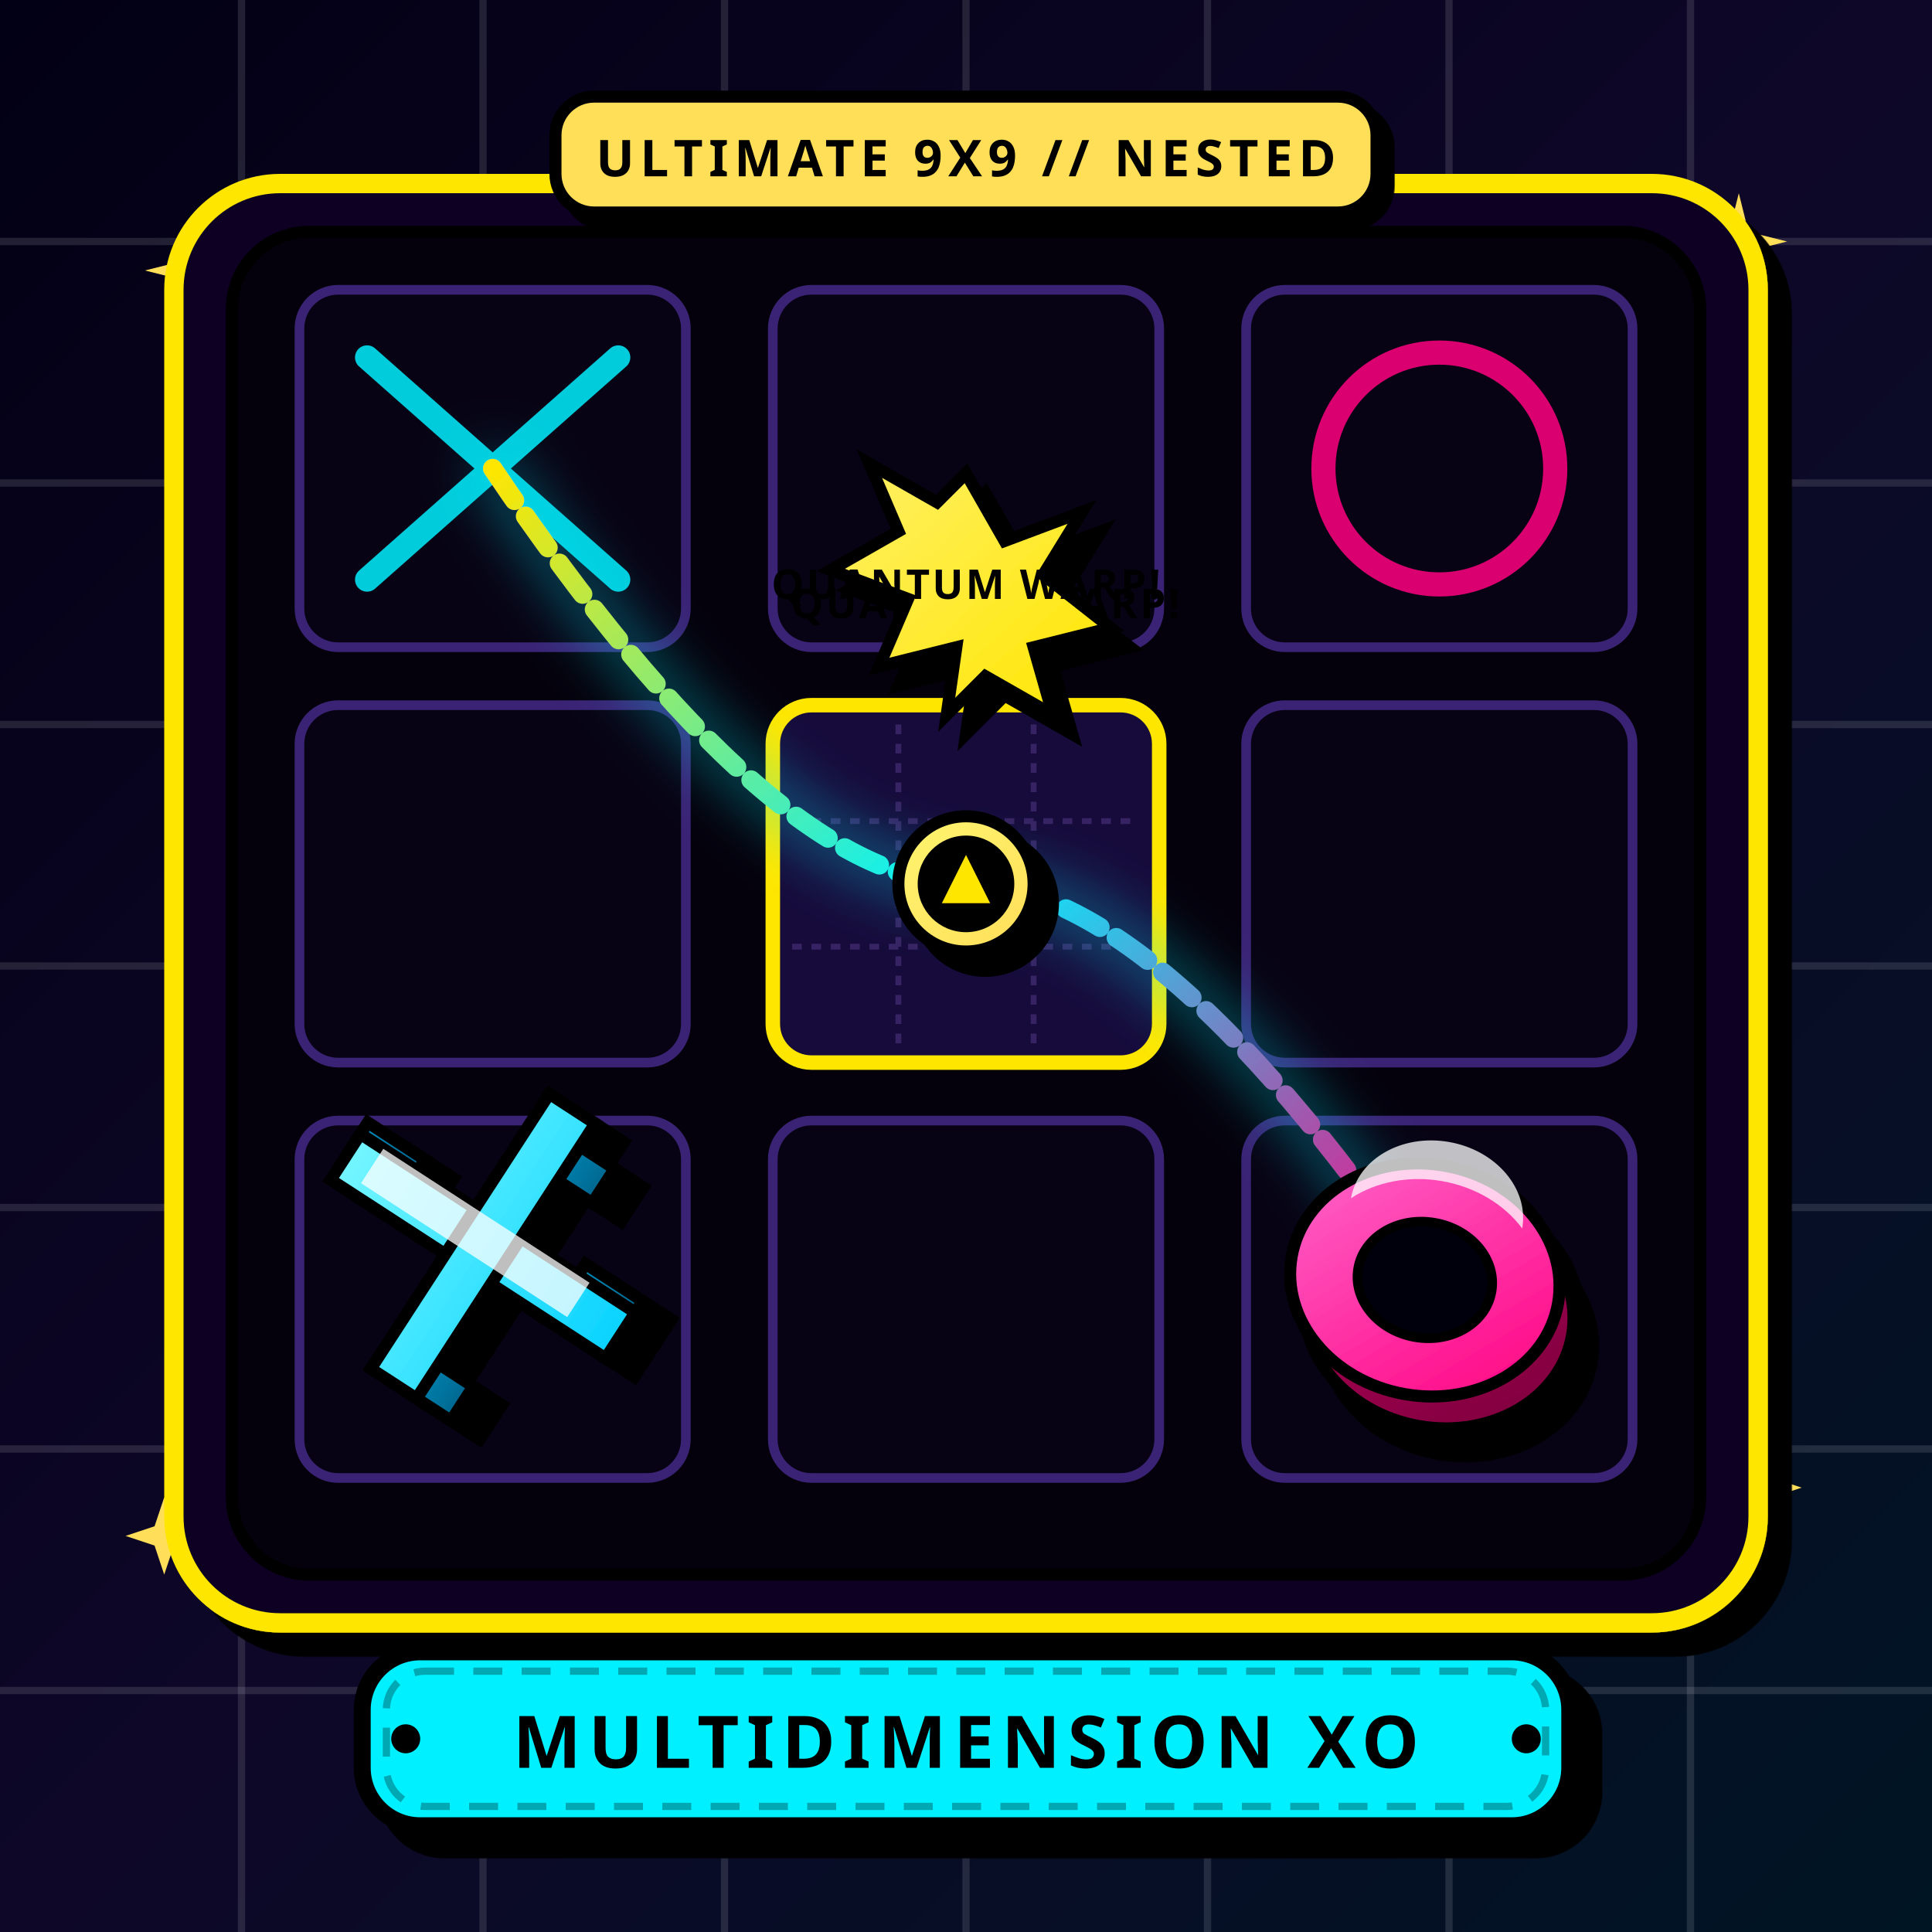
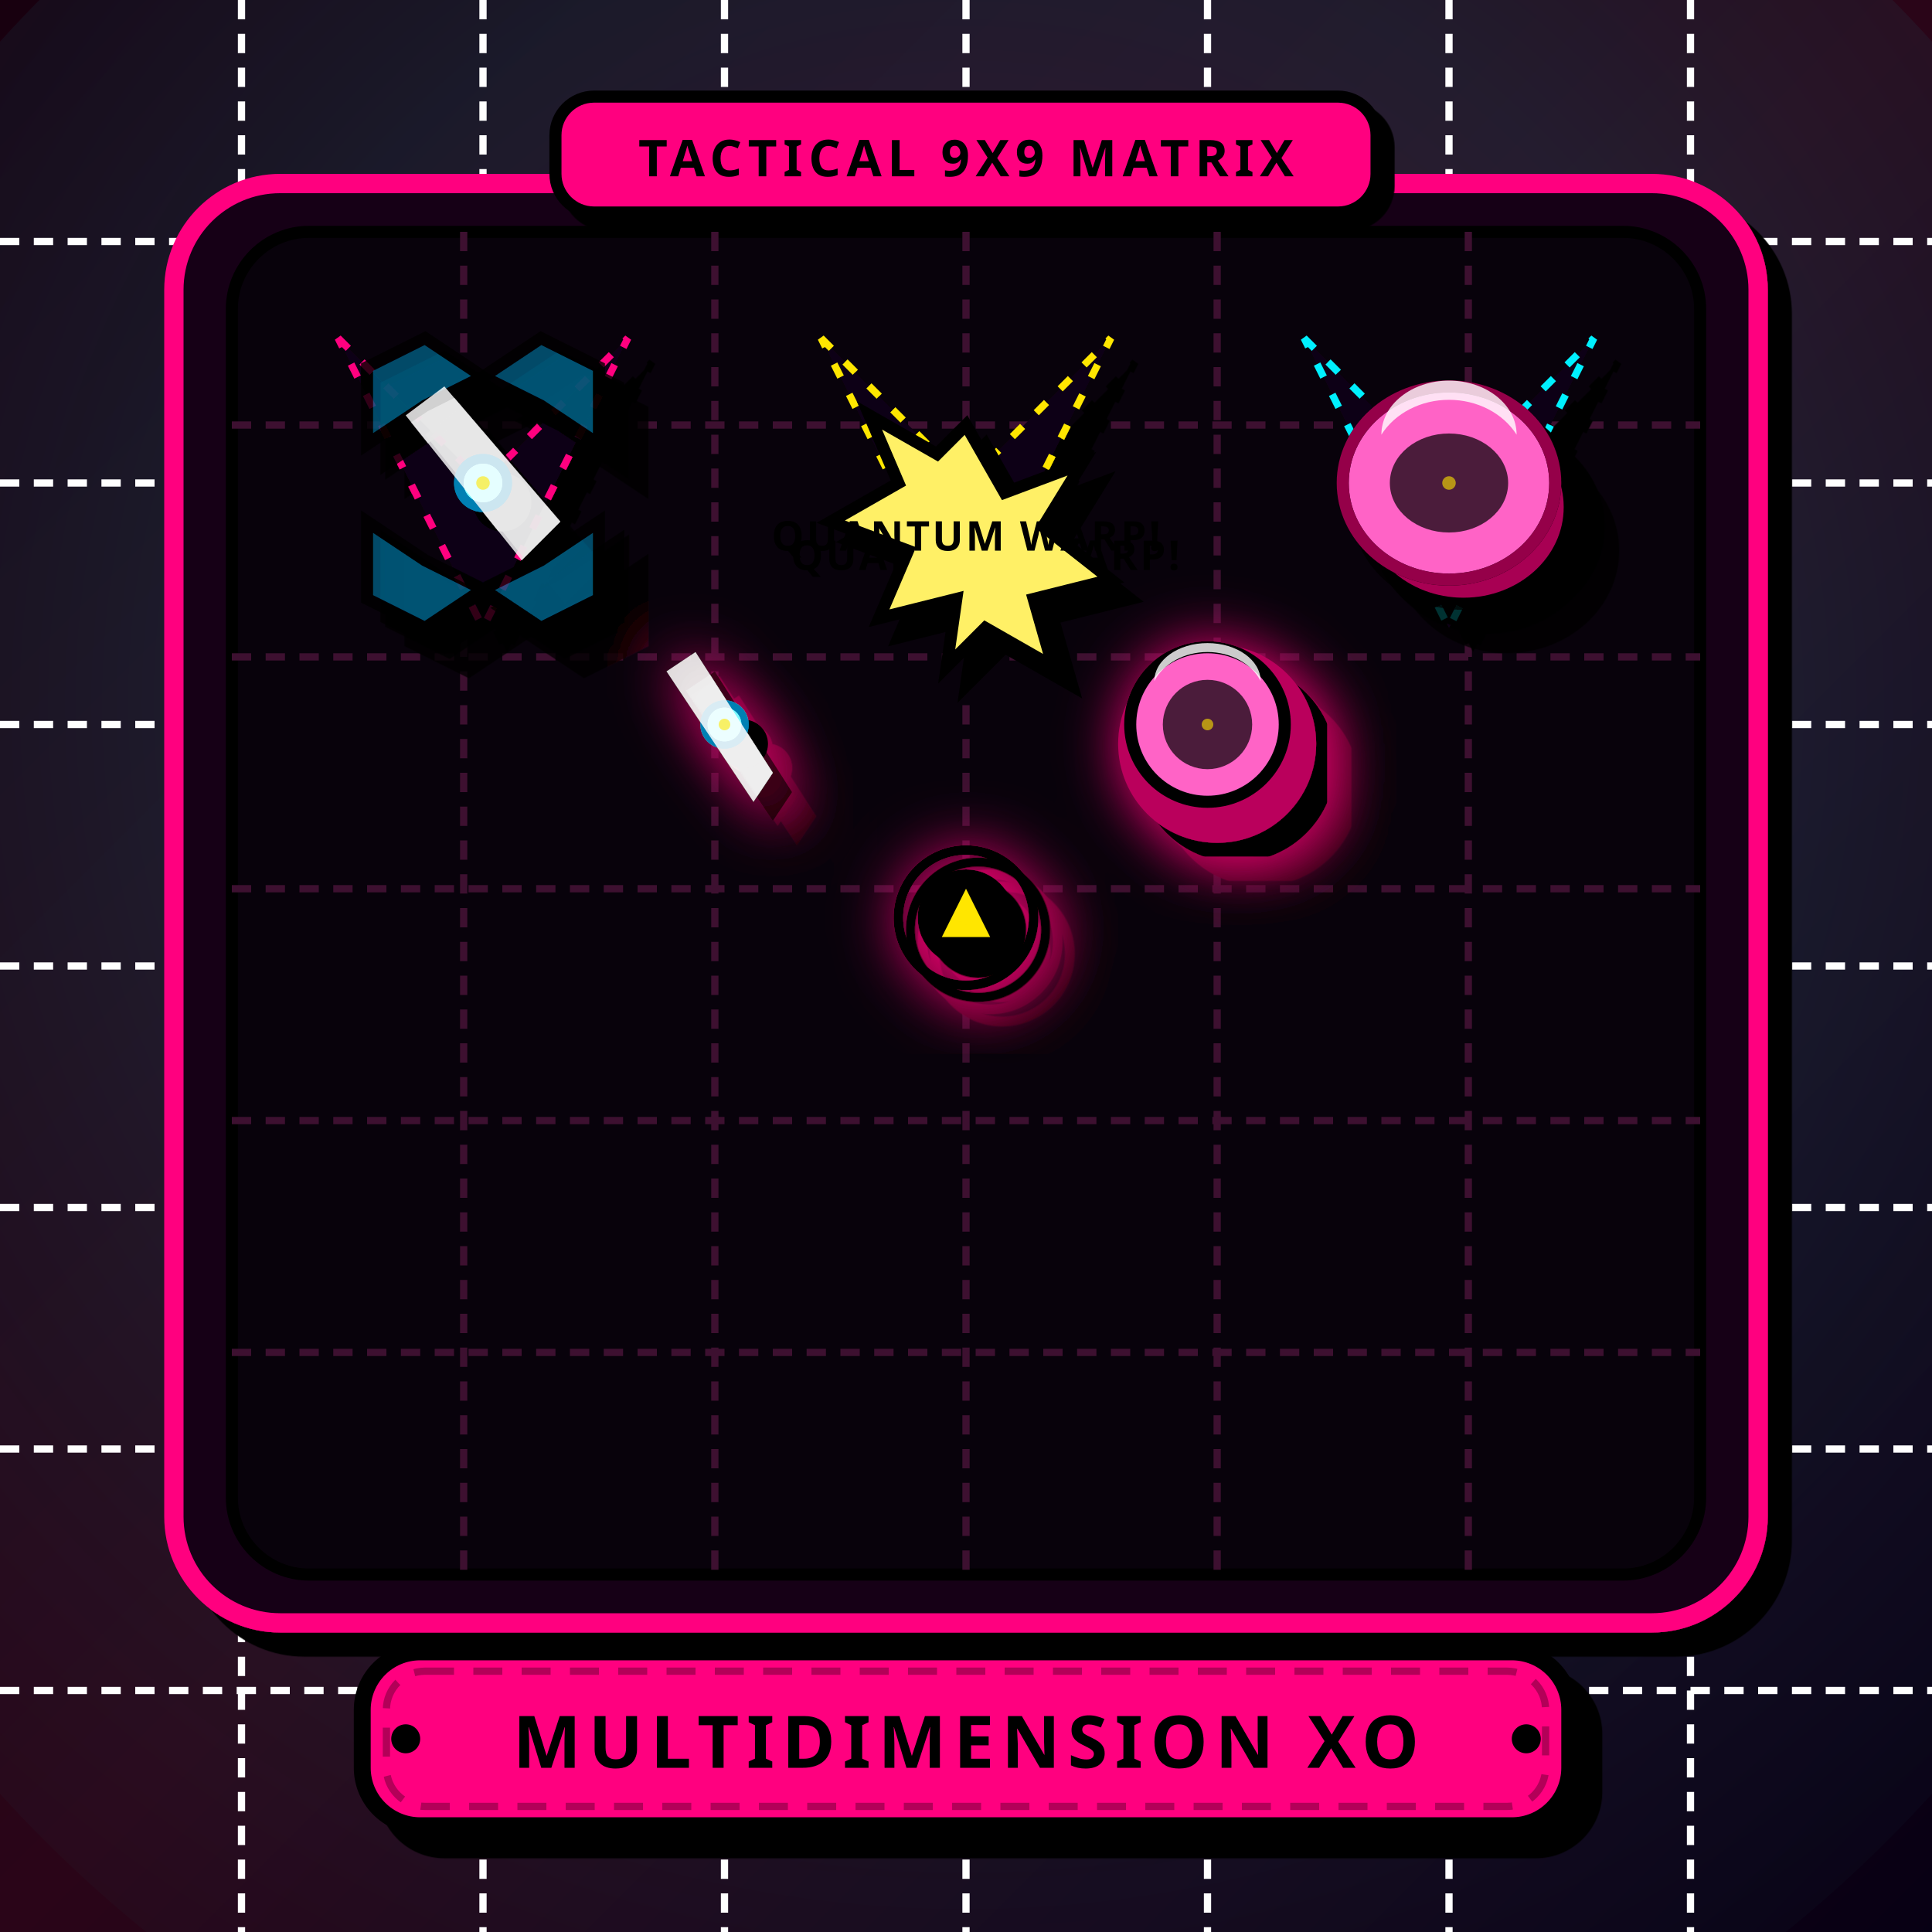
<svg xmlns="http://www.w3.org/2000/svg" viewBox="0 0 400 400" width="100%" height="100%">
  <defs>
-     <linearGradient id="multiXoBgDark" x1="0%" y1="0%" x2="100%" y2="100%">
-       <stop offset="0%" stop-color="#020014" />
-       <stop offset="50%" stop-color="#0e0728" />
-       <stop offset="100%" stop-color="#001524" />
+     <linearGradient id="bgDark" x1="0%" y1="0%" x2="100%" y2="100%">
+       <stop offset="0%" stop-color="#18000F" />
+       <stop offset="50%" stop-color="#2A0518" />
+       <stop offset="100%" stop-color="#070014" />
    </linearGradient>
-     <linearGradient id="multiXoBgLight" x1="0%" y1="0%" x2="100%" y2="100%">
-       <stop offset="0%" stop-color="#FFFDF0" />
-       <stop offset="50%" stop-color="#F5F3FF" />
-       <stop offset="100%" stop-color="#EDE9FE" />
-     </linearGradient>
-     <linearGradient id="xoCyanFace" x1="0%" y1="0%" x2="100%" y2="100%">
-       <stop offset="0%" stop-color="#7DF9FF" />
-       <stop offset="100%" stop-color="#00D0FF" />
-     </linearGradient>
-     <linearGradient id="xoCyanSide" x1="0%" y1="0%" x2="100%" y2="100%">
-       <stop offset="0%" stop-color="#0099CC" />
-       <stop offset="100%" stop-color="#005B80" />
-     </linearGradient>
-     <linearGradient id="xoPinkFace" x1="0%" y1="0%" x2="100%" y2="100%">
-       <stop offset="0%" stop-color="#FF66CC" />
-       <stop offset="100%" stop-color="#FF007F" />
-     </linearGradient>
-     <linearGradient id="xoPinkSide" x1="0%" y1="0%" x2="100%" y2="100%">
-       <stop offset="0%" stop-color="#B8005A" />
-       <stop offset="100%" stop-color="#7A003C" />
-     </linearGradient>
-     <linearGradient id="xoYellowFace" x1="0%" y1="0%" x2="100%" y2="100%">
-       <stop offset="0%" stop-color="#FFF570" />
-       <stop offset="100%" stop-color="#FFDE59" />
-     </linearGradient>
-     <linearGradient id="xoYellowSide" x1="0%" y1="0%" x2="100%" y2="100%">
-       <stop offset="0%" stop-color="#D49B00" />
-       <stop offset="100%" stop-color="#8A6500" />
-     </linearGradient>
-     <linearGradient id="warpLaser" x1="0%" y1="0%" x2="100%" y2="100%">
-       <stop offset="0%" stop-color="#FFE600" />
-       <stop offset="50%" stop-color="#00F0FF" />
-       <stop offset="100%" stop-color="#FF007F" />
-     </linearGradient>
-     <linearGradient id="badgeGold" x1="0%" y1="0%" x2="100%" y2="100%">
-       <stop offset="0%" stop-color="#FFF066" />
-       <stop offset="100%" stop-color="#FFE600" />
+     <radialGradient id="bgMagGlow" cx="50%" cy="42%" r="75%">
+       <stop offset="0%" stop-color="rgba(255,0,127,0.2)" />
+       <stop offset="40%" stop-color="rgba(0,240,255,0.1)" />
+       <stop offset="100%" stop-color="rgba(24,0,15,0)" />
+     </radialGradient>
+     <linearGradient id="gridLine" x1="0%" y1="0%" x2="100%" y2="0%">
+       <stop offset="0%" stop-color="#FFFFFF" stop-opacity="0" />
+       <stop offset="50%" stop-color="#3D1030" stop-opacity="0.12" />
+       <stop offset="100%" stop-color="#FFFFFF" stop-opacity="0" />
    </linearGradient>
    <filter id="brutalShadow" x="-10%" y="-10%" width="130%" height="130%">
      <feDropShadow dx="4" dy="4" stdDeviation="0" flood-color="#000000" flood-opacity="1" />
    </filter>
    <filter id="brutalShadowLg" x="-15%" y="-15%" width="135%" height="135%">
      <feDropShadow dx="5" dy="5" stdDeviation="0" flood-color="#000000" flood-opacity="1" />
    </filter>
    <filter id="brutalShadowSm" x="-10%" y="-10%" width="130%" height="130%">
      <feDropShadow dx="2.5" dy="2.5" stdDeviation="0" flood-color="#000000" flood-opacity="1" />
    </filter>
-     <filter id="neonGlow" x="-20%" y="-20%" width="140%" height="140%">
-       <feDropShadow dx="0" dy="0" stdDeviation="6" flood-color="#00F0FF" flood-opacity="0.8" />
+     <filter id="xoGlow" x="-20%" y="-20%" width="140%" height="140%">
+       <feDropShadow dx="0" dy="0" stdDeviation="6" flood-color="#FF007F" flood-opacity="0.8" />
    </filter>
  </defs>
-   <style>
-     .theme-bg { fill: url(#multiXoBgDark); }
-     .theme-grid-line { stroke: #FFFFFF; stroke-opacity: 0.12; }
-     .theme-frame-bg { fill: #0B0620; stroke: #FFE600; }
-     .theme-stage-grid { stroke: #26164A; }
-     .theme-sector-card { fill: #070314; stroke: #3A2375; }
-     .theme-active-sector { fill: #160B3B; stroke: #FFE600; }
-     .theme-badge-rect { fill: #00F0FF; stroke: #000000; }
-     .theme-badge-text { fill: #000000; }
-     .theme-tag-rect { fill: #FFDE59; stroke: #000000; }
-     .theme-tag-text { fill: #000000; }
- 
-     @media (prefers-color-scheme: light) {
-       .theme-bg { fill: url(#multiXoBgLight); }
-       .theme-grid-line { stroke: #000000; stroke-opacity: 0.08; }
-       .theme-frame-bg { fill: #FFFFFF; stroke: #000000; }
-       .theme-stage-grid { stroke: #E2E8F0; }
-       .theme-sector-card { fill: #F8FAFC; stroke: #CBD5E1; }
-       .theme-active-sector { fill: #FEF9C3; stroke: #EAB308; }
-       .theme-badge-rect { fill: #00F0FF; stroke: #000000; }
-       .theme-badge-text { fill: #000000; }
-       .theme-tag-rect { fill: #FFDE59; stroke: #000000; }
-       .theme-tag-text { fill: #000000; }
-     }
-   </style>
-   <rect width="400" height="400" class="theme-bg" />
-   <g class="theme-grid-line" stroke-width="1.5">
+   <rect width="400" height="400" fill="url(#bgDark)" />
+   <circle cx="200" cy="190" r="270" fill="url(#bgMagGlow)" />
+   <g stroke="#FFFFFF" stroke-width="1.5" stroke-dasharray="4,3">
    <line x1="0" y1="50" x2="400" y2="50" />
    <line x1="0" y1="100" x2="400" y2="100" />
    <line x1="0" y1="150" x2="400" y2="150" />
    <line x1="0" y1="200" x2="400" y2="200" />
    <line x1="0" y1="250" x2="400" y2="250" />
    <line x1="0" y1="300" x2="400" y2="300" />
    <line x1="0" y1="350" x2="400" y2="350" />
    <line x1="50" y1="0" x2="50" y2="400" />
    <line x1="100" y1="0" x2="100" y2="400" />
    <line x1="150" y1="0" x2="150" y2="400" />
    <line x1="200" y1="0" x2="200" y2="400" />
    <line x1="250" y1="0" x2="250" y2="400" />
    <line x1="300" y1="0" x2="300" y2="400" />
    <line x1="350" y1="0" x2="350" y2="400" />
  </g>
-   <g fill="#FFDE59">
-     <polygon points="40,46 42,54 50,56 42,58 40,66 38,58 30,56 38,54" />
-     <polygon points="360,40 362,48 370,50 362,52 360,60 358,52 350,50 358,48" />
-     <polygon points="365,300 367,306 373,308 367,310 365,316 363,310 357,308 363,306" />
-     <polygon points="34,310 36,316 42,318 36,320 34,326 32,320 26,318 32,316" />
+   <g filter="url(#brutalShadowLg)">
+     <rect x="36" y="38" width="328" height="298" rx="22" fill="#140516" stroke="#FF007F" stroke-width="4" />
+   </g>
+   <rect x="48" y="48" width="304" height="278" rx="16" fill="#08020B" stroke="#000000" stroke-width="2.5" />
+   <g stroke="#3D1030" stroke-width="1.5" stroke-dasharray="4,3">
+     <line x1="48" y1="88" x2="352" y2="88" />
+     <line x1="48" y1="136" x2="352" y2="136" />
+     <line x1="48" y1="184" x2="352" y2="184" />
+     <line x1="48" y1="232" x2="352" y2="232" />
+     <line x1="48" y1="280" x2="352" y2="280" />
+     <line x1="96" y1="48" x2="96" y2="326" />
+     <line x1="148" y1="48" x2="148" y2="326" />
+     <line x1="200" y1="48" x2="200" y2="326" />
+     <line x1="252" y1="48" x2="252" y2="326" />
+     <line x1="304" y1="48" x2="304" y2="326" />
  </g>
  <g filter="url(#brutalShadowLg)">
-     <rect x="36" y="38" width="328" height="298" rx="22" class="theme-frame-bg" stroke-width="4" />
+     <g stroke="#3D1030" stroke-width="1.2" stroke-dasharray="3,4">
+       <polygon points="70,70 100,100 130,70 100,130" fill="#0A0212" stroke="#FF007F" stroke-width="1.5" />
+       <polygon points="170,70 200,100 230,70 200,130" fill="#0A0212" stroke="#FFE600" stroke-width="1.5" />
+       <polygon points="270,70 300,100 330,70 300,130" fill="#0A0212" stroke="#00F0FF" stroke-width="1.5" />
+     </g>
+     <g transform="translate(100, 100)" filter="url(#brutalShadow)">
+       <g stroke="#000000" stroke-width="2.5">
+         <line x1="-24,-24" x2="24,24" stroke="#0080B3" stroke-width="12" stroke-linecap="round" />
+         <line x1="24,-24" x2="-24,24" stroke="#0080B3" stroke-width="12" stroke-linecap="round" />
+         <line x1="-20,-20" x2="20,20" stroke="#7DF9FF" stroke-width="8" stroke-linecap="round" />
+         <line x1="20,-20" x2="-20,20" stroke="#7DF9FF" stroke-width="8" stroke-linecap="round" />
+         <polygon points="-24,-24 -12,-30 0,-22 -12,-16 -24,-8" fill="#005B80" opacity="0.8" />
+         <polygon points="24,24 12,30 0,22 12,16 24,8" fill="#005B80" opacity="0.8" />
+         <polygon points="24,-24 12,-30 0,-22 12,-16 24,-8" fill="#005B80" opacity="0.8" />
+         <polygon points="-24,24 -12,30 0,22 -12,16 -24,8" fill="#005B80" opacity="0.8" />
+       </g>
+       <path d="M -16,-14 L -8,-20 L 16,8 L 8,16 Z" fill="#FFFFFF" opacity="0.8" />
+     </g>
+     <g transform="translate(300, 100)" filter="url(#brutalShadow)">
+       <g stroke="#000000" stroke-width="2.5">
+         <ellipse cx="3" cy="5" rx="22" ry="20" fill="#BA005C" opacity="0.8" stroke="#000000" stroke-width="2.5" />
+         <ellipse cx="0" cy="0" rx="22" ry="20" fill="#FF63C6" />
+         <ellipse cx="0" cy="0" rx="11" ry="9" fill="#000000" opacity="0.7" />
+         <ellipse cx="0" cy="0" rx="22" ry="20" fill="none" stroke="#BA005C" stroke-width="2.5" opacity="0.8" />
+       </g>
+       <path d="M -14,-10 A 16 14 0 0 1 14,-10 A 10 8 0 0 0 -14,-10 Z" fill="#FFFFFF" opacity="0.8" />
+     </g>
+     <g filter="url(#xoGlow)">
+       <g transform="translate(150, 150)" filter="url(#brutalShadow)">
+         <g stroke="#000000" stroke-width="2.5">
+           <line x1="-18,-18" x2="18,18" stroke="#0080B3" stroke-width="10" stroke-linecap="round" />
+           <line x1="18,-18" x2="-18,18" stroke="#0080B3" stroke-width="10" stroke-linecap="round" />
+           <line x1="-15,-15" x2="15,15" stroke="#7DF9FF" stroke-width="7" stroke-linecap="round" />
+           <line x1="15,-15" x2="-15,15" stroke="#7DF9FF" stroke-width="7" stroke-linecap="round" />
+         </g>
+         <path d="M -12,-11 L -6,-15 L 10,10 L 6,16 Z" fill="#FFFFFF" opacity="0.85" />
+       </g>
+       <g transform="translate(250, 150)" filter="url(#brutalShadow)">
+         <g stroke="#000000" stroke-width="2.5">
+           <circle cx="2" cy="4" r="16" fill="none" stroke="#BA005C" stroke-width="9" />
+           <circle cx="0" cy="0" r="16" fill="#FF63C6" />
+           <circle cx="0" cy="0" r="8" fill="#000000" opacity="0.7" />
+         </g>
+         <path d="M -11,-9 A 12 10 0 0 1 11,-9 A 7 5 0 0 0 -11,-9 Z" fill="#FFFFFF" opacity="0.8" />
+       </g>
+       <g transform="translate(200, 190)" filter="url(#brutalShadowSm)">
+         <circle cx="0" cy="0" r="14" fill="url(#xoBgDark)" stroke="#000000" stroke-width="2" />
+         <circle cx="0" cy="0" r="10" fill="#000000" />
+         <polygon points="0,-6 5,4 -5,4" fill="#FFE600" />
+       </g>
+     </g>
+     <g fill="#FFE600" opacity="0.6">
+       <circle cx="100" cy="100" r="1.4" />
+       <circle cx="300" cy="100" r="1.4" />
+       <circle cx="150" cy="150" r="1.2" />
+       <circle cx="250" cy="150" r="1.2" />
+       <circle cx="200" cy="190" r="1.5" />
+     </g>
  </g>
-   <rect x="48" y="48" width="304" height="278" rx="16" fill="#04010C" stroke="#000000" stroke-width="2.5" />
-   <g stroke-width="2">
-     <rect x="62" y="60" width="80" height="74" rx="8" class="theme-sector-card" />
-     <rect x="160" y="60" width="80" height="74" rx="8" class="theme-sector-card" />
-     <rect x="258" y="60" width="80" height="74" rx="8" class="theme-sector-card" />
-     <rect x="62" y="146" width="80" height="74" rx="8" class="theme-sector-card" />
-     <rect x="160" y="146" width="80" height="74" rx="8" class="theme-active-sector" stroke-width="3" />
-     <rect x="258" y="146" width="80" height="74" rx="8" class="theme-sector-card" />
-     <rect x="62" y="232" width="80" height="74" rx="8" class="theme-sector-card" />
-     <rect x="160" y="232" width="80" height="74" rx="8" class="theme-sector-card" />
-     <rect x="258" y="232" width="80" height="74" rx="8" class="theme-sector-card" />
-   </g>
-   <g stroke="#372363" stroke-width="1.2" stroke-dasharray="2,2">
-     <line x1="186" y1="150" x2="186" y2="216" />
-     <line x1="214" y1="150" x2="214" y2="216" />
-     <line x1="164" y1="170" x2="236" y2="170" />
-     <line x1="164" y1="196" x2="236" y2="196" />
-   </g>
-   <g stroke="#00F0FF" stroke-width="5" opacity="0.85" stroke-linecap="round">
-     <line x1="76" y1="74" x2="128" y2="120" />
-     <line x1="128" y1="74" x2="76" y2="120" />
-   </g>
-   <g stroke="#FF007F" stroke-width="5" opacity="0.85">
-     <circle cx="298" cy="97" r="24" fill="none" />
-   </g>
-   <g filter="url(#neonGlow)">
-     <path d="M 102,97 Q 160,183 200,183 T 298,269" stroke="url(#warpLaser)" stroke-width="4" fill="none" stroke-linecap="round" stroke-dasharray="8,4" />
-   </g>
-   <g transform="translate(100, 258) rotate(-12)" filter="url(#brutalShadowLg)">
-     <g stroke="#000000" stroke-width="2.5">
-       <polygon points="-24,-24 -18,-30 -8,-20 -14,-14" fill="url(#xoCyanSide)" />
-       <polygon points="14,14 20,8 30,18 24,24" fill="url(#xoCyanSide)" />
-       <polygon points="-24,24 -18,18 -8,28 -14,34" fill="url(#xoCyanSide)" />
-       <polygon points="14,-14 20,-20 30,-10 24,-4" fill="url(#xoCyanSide)" />
-       <polygon points="-20,-28 -28,-20 20,28 28,20" fill="url(#xoCyanFace)" />
-       <polygon points="20,-28 28,-20 -20,28 -28,20" fill="url(#xoCyanFace)" />
-     </g>
-     <path d="M -22,-18 L -16,-24 L 20,12 L 14,18 Z" fill="#FFFFFF" opacity="0.75" />
-   </g>
-   <g transform="translate(295, 265) rotate(10)" filter="url(#brutalShadowLg)">
-     <g stroke="#000000" stroke-width="2.5">
-       <ellipse cx="4" cy="6" rx="28" ry="24" fill="url(#xoPinkSide)" />
-       <ellipse cx="0" cy="0" rx="28" ry="24" fill="url(#xoPinkFace)" />
-       <ellipse cx="0" cy="0" rx="14" ry="12" fill="#04010C" stroke="#000000" stroke-width="2" />
-     </g>
-     <path d="M -18,-14 A 24 20 0 0 1 18,-14 A 18 15 0 0 0 -18,-14 Z" fill="#FFFFFF" opacity="0.75" />
-   </g>
-   <g transform="translate(200, 183)" filter="url(#brutalShadow)">
-     <circle cx="0" cy="0" r="14" fill="url(#xoYellowFace)" stroke="#000000" stroke-width="2.5" />
-     <circle cx="0" cy="0" r="10" fill="#000000" />
-     <polygon points="0,-6 5,4 -5,4" fill="#FFE600" />
-   </g>
-   <g transform="translate(200, 120)" filter="url(#brutalShadow)">
-     <polygon points="0,-22 8,-8 24,-14 16,-1 30,10 14,14 18,28 4,20 -4,28 -2,14 -18,18 -12,4 -28,-2 -14,-10 -20,-24 -6,-16" fill="url(#badgeGold)" stroke="#000000" stroke-width="2.5" />
+   <g transform="translate(200, 110)" filter="url(#brutalShadow)">
+     <polygon points="0,-22 8,-8 24,-14 16,-1 30,10 14,14 18,28 4,20 -4,28 -2,14 -18,18 -12,4 -28,-2 -14,-10 -20,-24 -6,-16" fill="#FFF066" stroke="#000000" stroke-width="2.5" />
    <text x="0" y="4" font-family="'Impact', 'Arial Black', sans-serif" font-weight="900" font-size="8.5" fill="#000000" text-anchor="middle" letter-spacing="0.5">
      QUANTUM WARP!
    </text>
  </g>
  <g transform="translate(200, 32)" filter="url(#brutalShadowSm)">
-     <rect x="-85" y="-12" width="170" height="24" rx="8" class="theme-tag-rect" stroke-width="2.5" />
-     <text x="0" y="4.5" class="theme-tag-text" font-family="'Impact', 'Arial Black', sans-serif" font-weight="900" font-size="10.5" text-anchor="middle" letter-spacing="1.2">
-       ULTIMATE 9X9 // NESTED
+     <rect x="-85" y="-12" width="170" height="24" rx="8" fill="#FF007F" stroke="#000000" stroke-width="2.5" />
+     <text x="0" y="4.5" font-family="'Impact', 'Arial Black', sans-serif" font-weight="900" font-size="10.5" text-anchor="middle" letter-spacing="1.2">
+       TACTICAL 9X9 MATRIX
    </text>
  </g>
  <g transform="translate(200, 360)" filter="url(#brutalShadowLg)">
-     <rect x="-125" y="-18" width="250" height="36" rx="12" class="theme-badge-rect" stroke-width="3.5" />
+     <rect x="-125" y="-18" width="250" height="36" rx="12" fill="#FF007F" stroke="#000000" stroke-width="3.5" />
    <rect x="-120" y="-14" width="240" height="28" rx="8" fill="none" stroke="#000000" stroke-width="1.5" stroke-dasharray="6,4" opacity="0.3" />
-     <text x="0" y="6" class="theme-badge-text" font-family="'Impact', 'Arial Black', sans-serif" font-weight="900" font-size="15" text-anchor="middle" letter-spacing="1.5">
+     <text x="0" y="6" font-family="'Impact', 'Arial Black', sans-serif" font-weight="900" font-size="15" text-anchor="middle" letter-spacing="1.5">
      MULTIDIMENSION XO
    </text>
  </g>
  <circle cx="84" cy="360" r="3" fill="#000000" />
  <circle cx="316" cy="360" r="3" fill="#000000" />
</svg>
